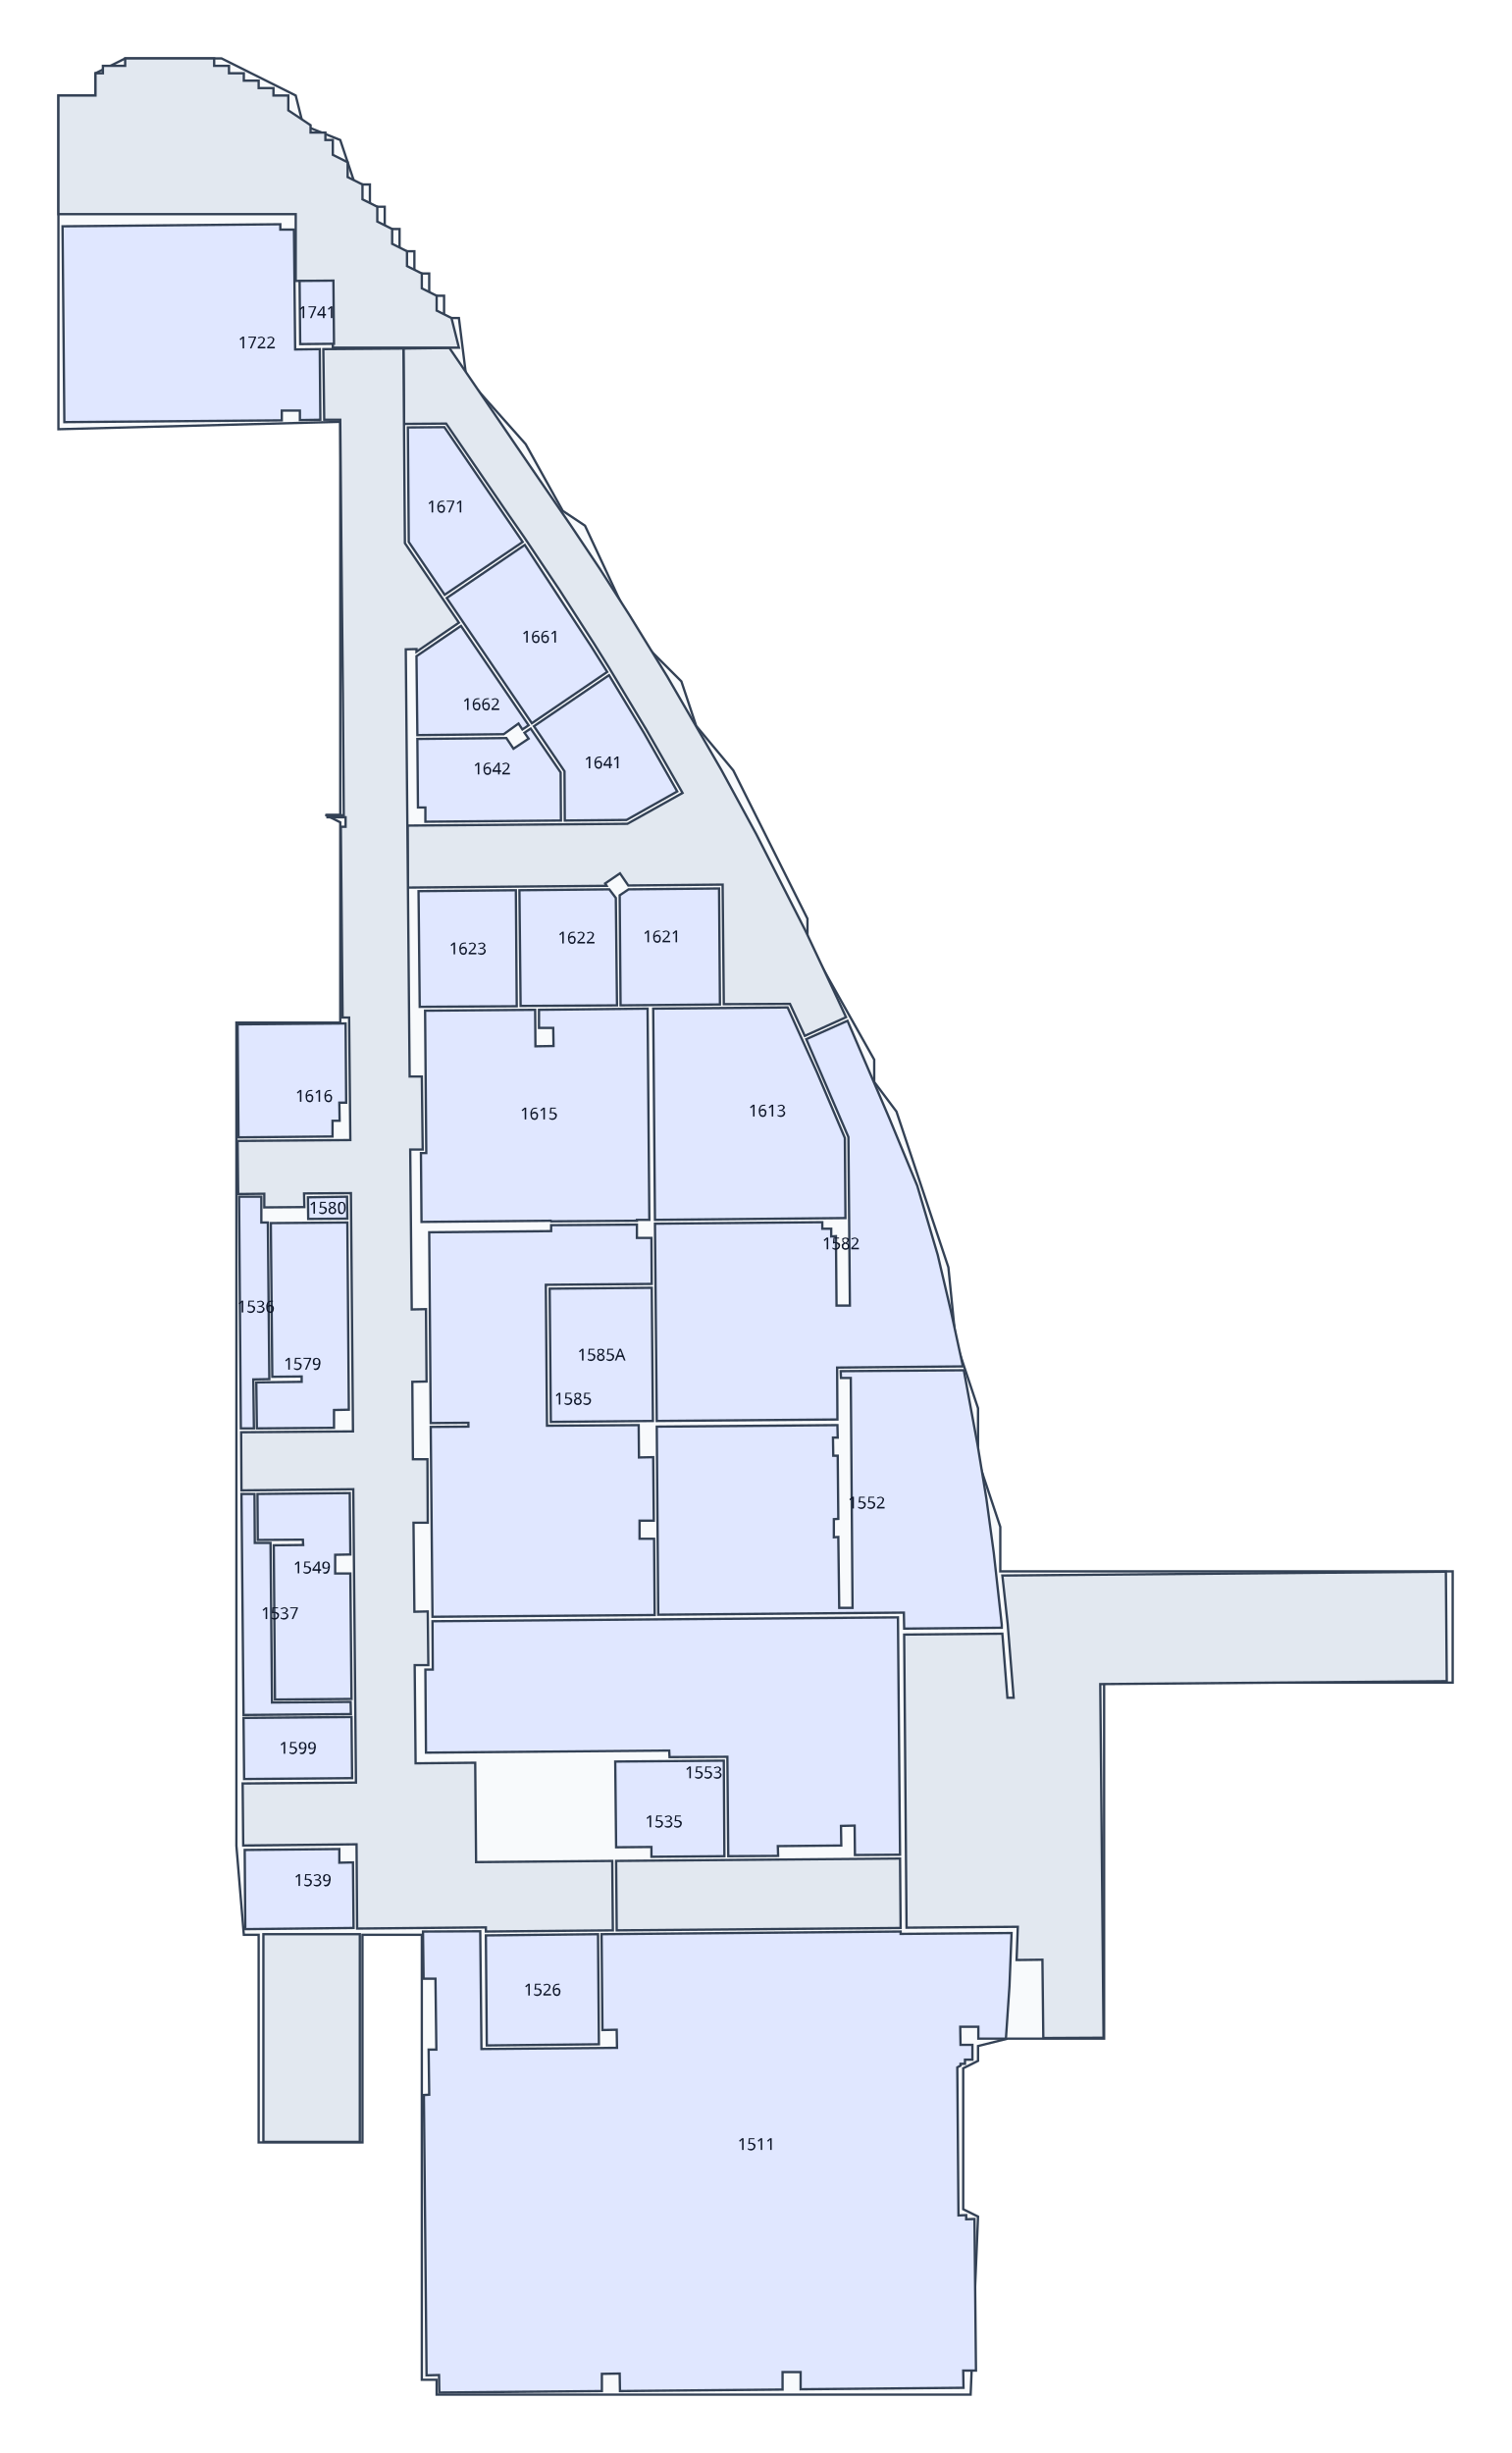
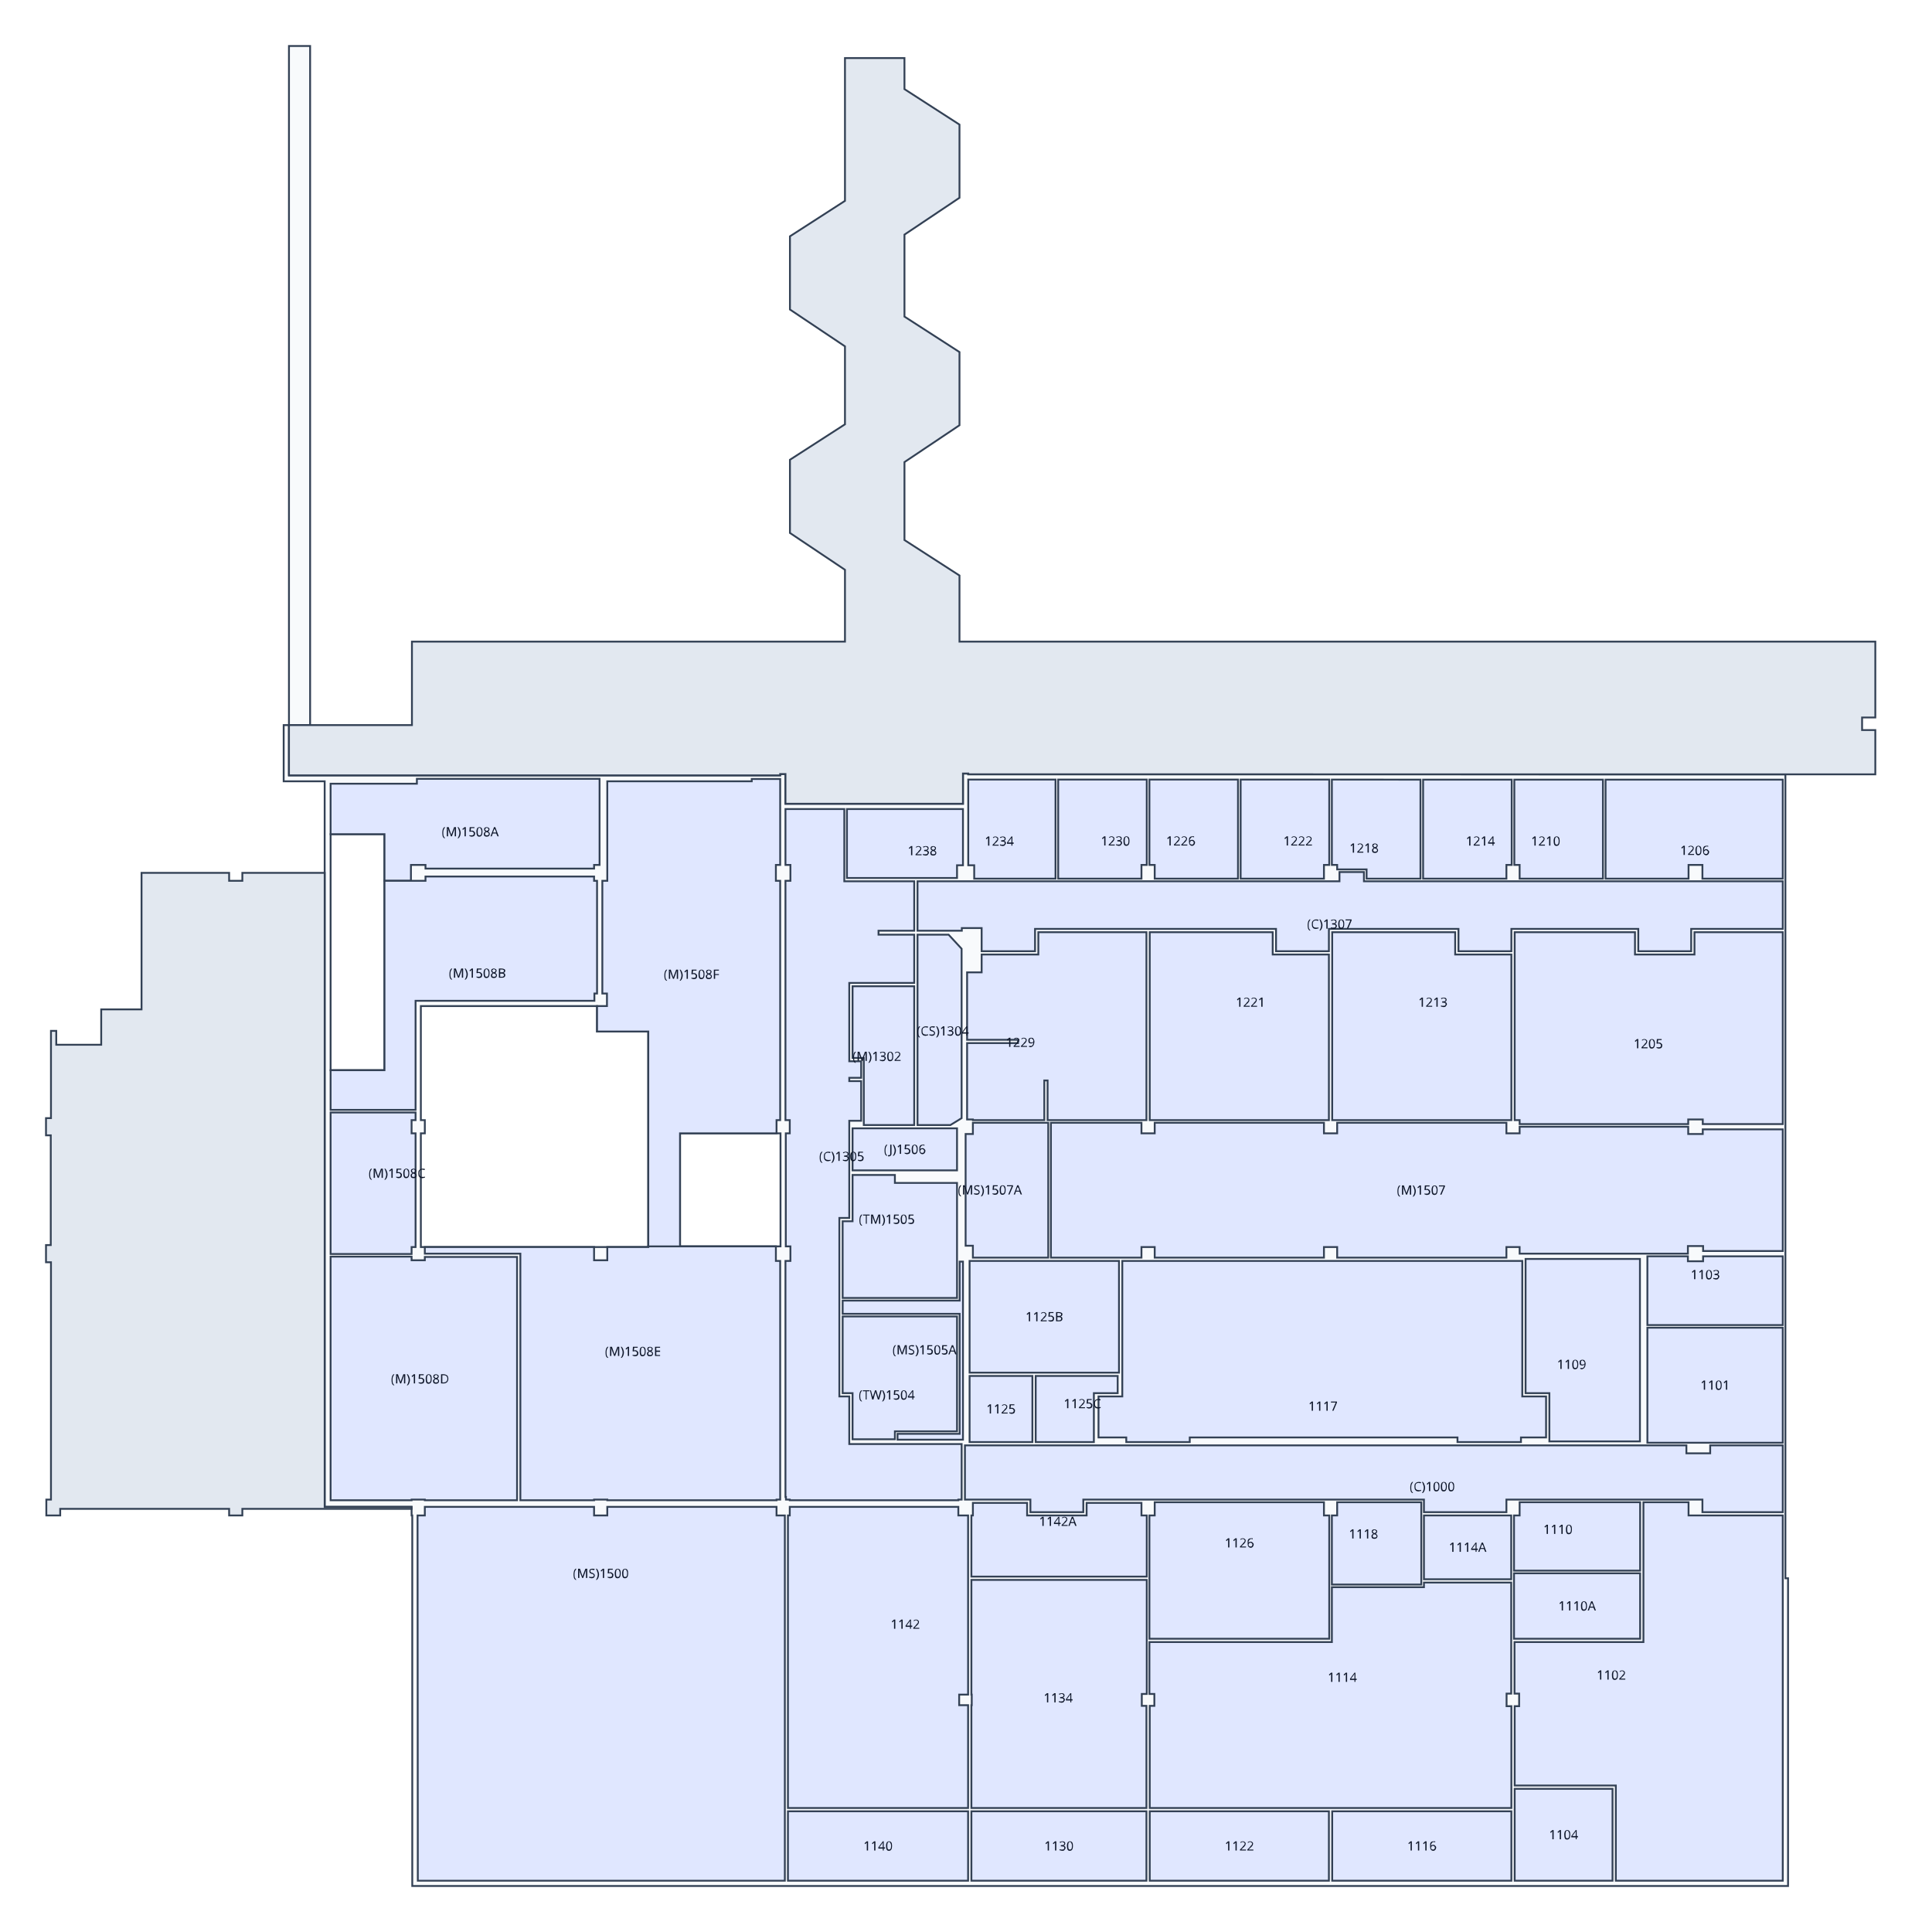
- <svg xmlns="http://www.w3.org/2000/svg" viewBox="5.619 -39.643 46.165 74.94" role="img">
-   <path d="M12.388,-37.858 L14.654,-36.725 L14.881,-35.819 L16.014,-35.366 L16.467,-34.007 L16.92,-34.007 L16.92,-33.327 L17.373,-33.327 L17.373,-32.647 L17.826,-32.647 L17.826,-31.967 L18.279,-31.967 L18.279,-31.288 L18.732,-31.288 L18.732,-30.608 L19.186,-30.608 L19.186,-29.928 L19.639,-29.928 L19.865,-28.116 L21.678,-26.076 L22.811,-24.037 L23.491,-23.584 L25.077,-20.185 L26.436,-18.826 L26.889,-17.466 L28.022,-16.107 L30.288,-11.575 L30.288,-10.896 L32.327,-7.27 L32.327,-6.591 L33.007,-5.684 L34.593,-0.926 L34.819,1.339 L35.499,3.379 L35.499,4.965 L36.179,7.004 L36.179,8.363 L50.0,8.363 L50.0,11.762 L39.351,11.762 L39.351,22.638 L36.405,22.638 L35.499,22.864 L35.499,23.317 L35.046,23.544 L35.046,27.849 L35.499,28.075 L35.273,33.513 L18.959,33.513 L18.959,33.06 L18.506,33.06 L18.506,19.466 L16.693,19.466 L16.693,25.81 L13.521,25.81 L13.521,19.466 L13.068,19.466 L12.841,16.747 L12.841,-8.403 L16.014,-8.403 L16.014,-14.521 L15.56,-14.748 L16.014,-14.748 L16.014,-26.756 L7.404,-26.53 L7.404,-36.725 L8.536,-36.725 L8.536,-37.405 L9.443,-37.858 Z" fill="#f8fafc" stroke="#334155" stroke-width="0.071" fill-rule="evenodd" />
-   <path d="M33.116,17.136 L33.134,19.257 L24.46,19.33 L24.442,17.209 Z" fill="#e2e8f0" stroke="#334155" stroke-width="0.071" fill-rule="evenodd" />
-   <path d="M19.349,-29.013 L21.787,-25.442 L23.037,-23.62 L23.953,-22.252 L24.841,-20.865 L26.001,-18.98 L27.66,-16.116 L28.72,-14.167 L30.233,-11.195 L31.176,-9.192 L31.466,-8.567 L30.206,-7.996 L29.753,-8.974 L27.732,-8.965 L27.696,-12.618 L24.814,-12.591 L24.56,-12.962 L24.107,-12.654 L24.152,-12.581 L18.08,-12.527 L18.071,-14.421 L24.787,-14.476 L26.472,-15.418 L25.367,-17.349 L24.216,-19.261 L23.781,-19.959 L22.72,-21.608 L21.633,-23.231 L21.161,-23.91 L19.249,-26.702 L17.962,-26.693 L17.944,-28.995 Z" fill="#e2e8f0" stroke="#334155" stroke-width="0.071" fill-rule="evenodd" />
-   <path d="M12.986,4.113 L16.403,4.086 L16.34,-3.192 L14.908,-3.183 L14.917,-2.766 L13.693,-2.757 L13.693,-3.174 L12.896,-3.165 L12.878,-4.787 L16.322,-4.814 L16.285,-8.557 L16.086,-8.557 L16.032,-14.385 L16.177,-14.385 L16.177,-14.675 L15.624,-14.675 L15.624,-14.738 L16.122,-14.738 L16.095,-18.427 L16.05,-22.859 L16.014,-26.82 L15.524,-26.82 L15.497,-28.977 L17.944,-28.995 L17.989,-23.049 L19.639,-20.62 L18.343,-19.732 L18.343,-19.814 L18.016,-19.805 L18.134,-6.754 L18.506,-6.754 L18.533,-4.524 L18.152,-4.524 L18.198,0.361 L18.633,0.352 L18.651,2.563 L18.216,2.572 L18.234,4.937 L18.678,4.937 L18.687,6.877 L18.252,6.877 L18.279,9.596 L18.687,9.587 L18.705,11.227 L18.288,11.227 L18.316,14.227 L20.137,14.209 L20.164,17.245 L24.324,17.209 L24.342,19.33 L20.463,19.366 L20.463,19.239 L16.53,19.275 L16.512,16.701 L13.05,16.738 L13.032,14.843 L16.494,14.816 L16.412,5.853 L12.996,5.889 Z" fill="#e2e8f0" stroke="#334155" stroke-width="0.071" fill-rule="evenodd" />
-   <path d="M16.612,19.447 L16.612,25.792 L13.666,25.792 L13.666,19.447 Z" fill="#e2e8f0" stroke="#334155" stroke-width="0.071" fill-rule="evenodd" />
-   <path d="M12.162,-37.858 L12.162,-37.632 L12.615,-37.632 L12.615,-37.405 L13.068,-37.405 L13.068,-37.179 L13.521,-37.179 L13.521,-36.952 L13.974,-36.952 L13.974,-36.725 L14.427,-36.725 L14.427,-36.272 L15.107,-35.819 L15.107,-35.593 L15.56,-35.593 L15.56,-35.366 L15.787,-35.366 L15.787,-34.913 L16.24,-34.686 L16.24,-34.233 L16.693,-34.007 L16.693,-33.553 L17.146,-33.327 L17.146,-32.874 L17.6,-32.647 L17.6,-32.194 L18.053,-31.967 L18.053,-31.514 L18.506,-31.288 L18.506,-30.834 L18.959,-30.608 L18.959,-30.155 L19.412,-29.928 L19.639,-29.022 L15.787,-29.022 L15.787,-31.061 L14.654,-31.061 L14.654,-33.1 L7.404,-33.1 L7.404,-36.725 L8.536,-36.725 L8.536,-37.405 L8.763,-37.405 L8.763,-37.632 L9.443,-37.632 L9.443,-37.858 Z" fill="#e2e8f0" stroke="#334155" stroke-width="0.071" fill-rule="evenodd" />
-   <path d="M33.315,19.248 L33.242,10.294 L36.242,10.267 L36.396,12.224 L36.587,12.224 L36.405,9.977 L36.242,8.49 L49.792,8.372 L49.819,11.717 L39.233,11.807 L39.333,22.61 L37.493,22.619 L37.466,20.227 L36.677,20.236 L36.714,19.221 Z" fill="#e2e8f0" stroke="#334155" stroke-width="0.071" fill-rule="evenodd" />
-   <path d="M27.732,14.146 L27.75,17.064 L25.521,17.082 L25.521,16.783 L24.442,16.792 L24.415,14.173 Z" fill="#e0e7ff" stroke="#334155" stroke-width="0.071" fill-rule="evenodd" />
-   <path d="M15.986,17.263 L16.403,17.254 L16.421,19.257 L13.113,19.293 L13.095,16.874 L15.986,16.846 Z" fill="#e0e7ff" stroke="#334155" stroke-width="0.071" fill-rule="evenodd" />
-   <path d="M33.233,9.623 L25.729,9.687 L25.684,3.941 L31.203,3.895 L31.212,4.276 L31.067,4.276 L31.076,4.829 L31.212,4.829 L31.23,6.759 L31.094,6.768 L31.094,7.321 L31.23,7.312 L31.258,9.478 L31.665,9.478 L31.611,2.454 L31.312,2.454 L31.303,2.246 L35.064,2.219 L35.481,4.475 L35.753,6.134 L35.979,7.792 L36.224,9.995 L36.224,10.085 L33.242,10.112 Z" fill="#e0e7ff" stroke="#334155" stroke-width="0.071" fill-rule="evenodd" />
-   <path d="M33.052,9.768 L33.116,17.019 L31.738,17.028 L31.729,16.13 L31.312,16.139 L31.321,16.738 L29.382,16.756 L29.391,17.055 L27.868,17.064 L27.841,14.028 L26.074,14.037 L26.064,13.837 L18.633,13.901 L18.615,11.363 L18.841,11.363 L18.832,9.886 Z" fill="#e0e7ff" stroke="#334155" stroke-width="0.071" fill-rule="evenodd" />
-   <path d="M19.702,-20.521 L21.769,-17.485 L21.578,-17.358 L21.46,-17.539 L21.007,-17.213 L18.37,-17.185 L18.343,-19.596 Z" fill="#e0e7ff" stroke="#334155" stroke-width="0.071" fill-rule="evenodd" />
-   <path d="M13.603,-2.295 L13.802,-2.295 L13.847,2.49 L13.358,2.499 L13.376,3.995 L12.977,3.995 L12.923,-3.083 L13.603,-3.083 Z" fill="#e0e7ff" stroke="#334155" stroke-width="0.071" fill-rule="evenodd" />
-   <path d="M13.394,5.998 L13.403,7.493 L13.884,7.493 L13.929,12.369 L16.331,12.351 L16.34,12.723 L13.059,12.75 L12.996,5.998 Z" fill="#e0e7ff" stroke="#334155" stroke-width="0.071" fill-rule="evenodd" />
-   <path d="M16.231,-2.295 L16.276,3.424 L15.823,3.433 L15.823,3.977 L13.467,3.995 L13.449,2.59 L14.835,2.572 L14.835,2.409 L13.938,2.418 L13.893,-2.277 Z" fill="#e0e7ff" stroke="#334155" stroke-width="0.071" fill-rule="evenodd" />
-   <path d="M16.304,5.971 L16.322,7.847 L15.859,7.856 L15.859,8.427 L16.322,8.427 L16.358,12.26 L14.02,12.279 L13.983,7.566 L14.881,7.557 L14.872,7.394 L13.494,7.403 L13.485,5.998 Z" fill="#e0e7ff" stroke="#334155" stroke-width="0.071" fill-rule="evenodd" />
-   <path d="M33.134,19.366 L33.134,19.438 L36.523,19.411 L36.46,21.024 L36.351,22.638 L35.508,22.638 L35.508,22.275 L34.955,22.275 L34.964,22.828 L35.327,22.828 L35.327,23.281 L35.1,23.281 L35.1,23.408 L34.964,23.408 L34.964,23.462 L34.865,23.517 L34.901,28.039 L35.137,28.03 L35.137,28.157 L35.39,28.148 L35.436,32.779 L35.046,32.779 L35.055,33.305 L30.079,33.35 L30.079,32.825 L29.527,32.825 L29.527,33.359 L24.56,33.405 L24.551,32.87 L24.007,32.879 L24.007,33.405 L19.041,33.45 L19.032,32.915 L18.651,32.924 L18.569,24.36 L18.732,24.351 L18.714,22.973 L18.95,22.973 L18.923,20.807 L18.56,20.807 L18.542,19.366 L20.291,19.357 L20.328,22.955 L24.469,22.919 L24.46,22.366 L24.025,22.375 L23.998,19.447 Z" fill="#e0e7ff" stroke="#334155" stroke-width="0.071" fill-rule="evenodd" />
-   <path d="M23.889,19.447 L23.916,22.81 L20.491,22.846 L20.463,19.484 Z" fill="#e0e7ff" stroke="#334155" stroke-width="0.071" fill-rule="evenodd" />
-   <path d="M16.231,-2.413 L15.035,-2.404 L15.026,-3.065 L16.222,-3.083 Z" fill="#e0e7ff" stroke="#334155" stroke-width="0.071" fill-rule="evenodd" />
-   <path d="M30.741,-2.304 L30.741,-2.105 L31.013,-2.105 L31.013,-1.869 L31.158,-1.878 L31.176,0.243 L31.584,0.243 L31.539,-4.905 L30.252,-7.896 L31.511,-8.458 L32.798,-5.458 L33.641,-3.419 L34.267,-1.307 L34.665,0.388 L35.037,2.101 L31.194,2.137 L31.203,3.723 L25.684,3.768 L25.629,-2.259 Z" fill="#e0e7ff" stroke="#334155" stroke-width="0.071" fill-rule="evenodd" />
-   <path d="M22.457,-2.032 L22.457,-2.213 L25.077,-2.231 L25.077,-1.824 L25.521,-1.824 L25.53,-0.419 L22.294,-0.392 L22.33,3.913 L25.131,3.895 L25.14,4.883 L25.575,4.874 L25.593,6.814 L25.158,6.814 L25.158,7.366 L25.602,7.366 L25.62,9.696 L18.832,9.75 L18.778,3.95 L19.929,3.941 L19.929,3.823 L18.778,3.832 L18.732,-1.996 Z" fill="#e0e7ff" stroke="#334155" stroke-width="0.071" fill-rule="evenodd" />
-   <path d="M25.53,-0.301 L25.566,3.768 L22.448,3.796 L22.412,-0.274 Z" fill="#e0e7ff" stroke="#334155" stroke-width="0.071" fill-rule="evenodd" />
-   <path d="M16.376,14.68 L13.077,14.707 L13.059,12.84 L16.358,12.813 Z" fill="#e0e7ff" stroke="#334155" stroke-width="0.071" fill-rule="evenodd" />
-   <path d="M29.681,-8.866 L30.578,-6.881 L31.43,-4.878 L31.448,-2.431 L25.629,-2.376 L25.575,-8.829 Z" fill="#e0e7ff" stroke="#334155" stroke-width="0.071" fill-rule="evenodd" />
-   <path d="M21.968,-8.793 L21.977,-7.678 L22.53,-7.687 L22.521,-8.24 L22.086,-8.24 L22.086,-8.793 L25.403,-8.829 L25.457,-2.376 L25.077,-2.376 L25.077,-2.349 L22.457,-2.331 L22.448,-2.349 L18.497,-2.313 L18.479,-4.416 L18.642,-4.416 L18.606,-8.766 Z" fill="#e0e7ff" stroke="#334155" stroke-width="0.071" fill-rule="evenodd" />
-   <path d="M16.177,-8.376 L16.195,-5.956 L15.986,-5.956 L15.995,-5.403 L15.778,-5.403 L15.778,-4.923 L12.905,-4.896 L12.878,-8.349 Z" fill="#e0e7ff" stroke="#334155" stroke-width="0.071" fill-rule="evenodd" />
-   <path d="M24.823,-12.473 L27.587,-12.5 L27.614,-8.956 L24.578,-8.929 L24.551,-12.291 Z" fill="#e0e7ff" stroke="#334155" stroke-width="0.071" fill-rule="evenodd" />
-   <path d="M24.234,-12.473 L24.433,-12.21 L24.469,-8.929 L21.524,-8.911 L21.488,-12.446 Z" fill="#e0e7ff" stroke="#334155" stroke-width="0.071" fill-rule="evenodd" />
-   <path d="M21.379,-12.446 L21.406,-8.902 L18.442,-8.884 L18.406,-12.418 Z" fill="#e0e7ff" stroke="#334155" stroke-width="0.071" fill-rule="evenodd" />
-   <path d="M25.294,-17.249 L26.309,-15.464 L24.759,-14.593 L22.874,-14.575 L22.865,-16.08 L21.932,-17.457 L24.225,-19.016 Z" fill="#e0e7ff" stroke="#334155" stroke-width="0.071" fill-rule="evenodd" />
-   <path d="M21.089,-17.095 L21.306,-16.769 L21.769,-17.077 L21.642,-17.258 L21.832,-17.385 L22.747,-16.044 L22.756,-14.575 L18.615,-14.539 L18.615,-14.974 L18.388,-14.974 L18.37,-17.068 Z" fill="#e0e7ff" stroke="#334155" stroke-width="0.071" fill-rule="evenodd" />
-   <path d="M23.681,-19.895 L24.17,-19.116 L21.868,-17.548 L19.267,-21.373 L21.651,-22.995 Z" fill="#e0e7ff" stroke="#334155" stroke-width="0.071" fill-rule="evenodd" />
-   <path d="M19.195,-26.593 L21.587,-23.086 L19.204,-21.472 L18.107,-23.086 L18.08,-26.584 Z" fill="#e0e7ff" stroke="#334155" stroke-width="0.071" fill-rule="evenodd" />
-   <path d="M14.183,-32.792 L14.183,-32.629 L14.6,-32.629 L14.636,-28.967 L15.388,-28.977 L15.406,-26.82 L14.781,-26.81 L14.781,-27.1 L14.228,-27.1 L14.228,-26.801 L7.585,-26.747 L7.53,-32.729 Z" fill="#e0e7ff" stroke="#334155" stroke-width="0.071" fill-rule="evenodd" />
-   <path d="M15.823,-29.14 L14.79,-29.131 L14.772,-31.061 L15.805,-31.07 Z" fill="#e0e7ff" stroke="#334155" stroke-width="0.071" fill-rule="evenodd" />
-   <text x="25.897" y="16.006" text-anchor="middle" dominant-baseline="middle" font-family="sans-serif" font-size="0.5" fill="#0f172a">1535</text>
-   <text x="15.168" y="17.798" text-anchor="middle" dominant-baseline="middle" font-family="sans-serif" font-size="0.5" fill="#0f172a">1539</text>
-   <text x="32.091" y="6.268" text-anchor="middle" dominant-baseline="middle" font-family="sans-serif" font-size="0.5" fill="#0f172a">1552</text>
-   <text x="27.113" y="14.507" text-anchor="middle" dominant-baseline="middle" font-family="sans-serif" font-size="0.5" fill="#0f172a">1553</text>
-   <text x="20.318" y="-18.128" text-anchor="middle" dominant-baseline="middle" font-family="sans-serif" font-size="0.5" fill="#0f172a">1662</text>
-   <text x="13.436" y="0.278" text-anchor="middle" dominant-baseline="middle" font-family="sans-serif" font-size="0.5" fill="#0f172a">1536</text>
-   <text x="14.167" y="9.647" text-anchor="middle" dominant-baseline="middle" font-family="sans-serif" font-size="0.5" fill="#0f172a">1537</text>
-   <text x="14.857" y="2.025" text-anchor="middle" dominant-baseline="middle" font-family="sans-serif" font-size="0.5" fill="#0f172a">1579</text>
-   <text x="15.146" y="8.248" text-anchor="middle" dominant-baseline="middle" font-family="sans-serif" font-size="0.5" fill="#0f172a">1549</text>
-   <text x="28.721" y="25.863" text-anchor="middle" dominant-baseline="middle" font-family="sans-serif" font-size="0.5" fill="#0f172a">1511</text>
-   <text x="22.19" y="21.147" text-anchor="middle" dominant-baseline="middle" font-family="sans-serif" font-size="0.5" fill="#0f172a">1526</text>
-   <text x="15.628" y="-2.741" text-anchor="middle" dominant-baseline="middle" font-family="sans-serif" font-size="0.5" fill="#0f172a">1580</text>
-   <text x="31.308" y="-1.65" text-anchor="middle" dominant-baseline="middle" font-family="sans-serif" font-size="0.5" fill="#0f172a">1582</text>
-   <text x="23.123" y="3.09" text-anchor="middle" dominant-baseline="middle" font-family="sans-serif" font-size="0.5" fill="#0f172a">1585</text>
-   <text x="23.989" y="1.747" text-anchor="middle" dominant-baseline="middle" font-family="sans-serif" font-size="0.5" fill="#0f172a">1585A</text>
-   <text x="14.717" y="13.76" text-anchor="middle" dominant-baseline="middle" font-family="sans-serif" font-size="0.5" fill="#0f172a">1599</text>
-   <text x="29.057" y="-5.71" text-anchor="middle" dominant-baseline="middle" font-family="sans-serif" font-size="0.5" fill="#0f172a">1613</text>
-   <text x="22.082" y="-5.622" text-anchor="middle" dominant-baseline="middle" font-family="sans-serif" font-size="0.5" fill="#0f172a">1615</text>
-   <text x="15.211" y="-6.158" text-anchor="middle" dominant-baseline="middle" font-family="sans-serif" font-size="0.5" fill="#0f172a">1616</text>
-   <text x="25.831" y="-11.03" text-anchor="middle" dominant-baseline="middle" font-family="sans-serif" font-size="0.5" fill="#0f172a">1621</text>
-   <text x="23.23" y="-10.994" text-anchor="middle" dominant-baseline="middle" font-family="sans-serif" font-size="0.5" fill="#0f172a">1622</text>
-   <text x="19.908" y="-10.662" text-anchor="middle" dominant-baseline="middle" font-family="sans-serif" font-size="0.5" fill="#0f172a">1623</text>
-   <text x="24.037" y="-16.348" text-anchor="middle" dominant-baseline="middle" font-family="sans-serif" font-size="0.5" fill="#0f172a">1641</text>
-   <text x="20.648" y="-16.16" text-anchor="middle" dominant-baseline="middle" font-family="sans-serif" font-size="0.5" fill="#0f172a">1642</text>
-   <text x="22.127" y="-20.185" text-anchor="middle" dominant-baseline="middle" font-family="sans-serif" font-size="0.5" fill="#0f172a">1661</text>
-   <text x="19.235" y="-24.164" text-anchor="middle" dominant-baseline="middle" font-family="sans-serif" font-size="0.5" fill="#0f172a">1671</text>
-   <text x="13.461" y="-29.175" text-anchor="middle" dominant-baseline="middle" font-family="sans-serif" font-size="0.5" fill="#0f172a">1722</text>
-   <text x="15.298" y="-30.1" text-anchor="middle" dominant-baseline="middle" font-family="sans-serif" font-size="0.5" fill="#0f172a">1741</text>
+ <svg xmlns="http://www.w3.org/2000/svg" viewBox="-42.973 -47.666 94.802 95.332" role="img">
+   <path d="M-26.953,-9.114 L-28.976,-9.114 L-28.976,-11.887 L-28.715,-11.887 L-28.715,-9.407 L-4.477,-9.407 L-4.477,-9.473 L-4.216,-9.473 L-4.216,-8.005 L4.542,-8.005 L4.542,-9.497 L4.803,-9.497 L4.803,-9.46 L45.123,-9.457 L45.123,30.211 L45.254,30.211 L45.254,45.396 L-22.631,45.396 L-22.631,27.112 L-22.664,27.112 L-22.664,26.688 L-26.953,26.688 Z M-10.985,3.233 L-13.513,3.233 L-13.513,1.977 L-22.207,1.977 L-22.207,7.605 L-22.011,7.605 L-22.011,8.257 L-22.207,8.257 L-22.207,13.868 L-10.985,13.868 Z M-24.002,-6.504 L-26.66,-6.504 L-26.66,5.142 L-24.002,5.142 Z M-4.461,13.835 L-4.461,8.257 L-9.419,8.257 L-9.419,13.835 Z" fill="#f8fafc" stroke="#334155" stroke-width="0.091" fill-rule="evenodd" />
+   <path d="M-28.715,-45.396 L-27.671,-45.396 L-27.671,-11.887 L-28.715,-11.887 Z" fill="#f8fafc" stroke="#334155" stroke-width="0.091" fill-rule="evenodd" />
+   <path d="M-26.953,26.688 L-22.664,26.688 L-22.664,26.786 L-31.015,26.786 L-31.015,27.112 L-31.667,27.112 L-31.667,26.786 L-40.002,26.786 L-40.002,27.112 L-40.687,27.112 L-40.687,26.329 L-40.458,26.329 L-40.458,14.618 L-40.703,14.618 L-40.703,13.77 L-40.468,13.77 L-40.468,8.355 L-40.703,8.355 L-40.703,7.507 L-40.458,7.507 L-40.458,3.201 L-40.197,3.201 L-40.197,3.886 L-37.979,3.886 L-37.979,2.141 L-35.989,2.141 L-35.989,-4.596 L-31.667,-4.596 L-31.667,-4.204 L-31.015,-4.204 L-31.015,-4.596 L-26.953,-4.596 Z" fill="#e2e8f0" stroke="#334155" stroke-width="0.091" fill-rule="evenodd" />
+   <path d="M49.56,-12.262 L48.907,-12.262 L48.907,-11.642 L49.56,-11.642 L49.56,-9.456 L4.803,-9.46 L4.803,-9.497 L4.542,-9.497 L4.542,-8.005 L-4.216,-8.005 L-4.216,-9.473 L-4.477,-9.473 L-4.477,-9.407 L-28.715,-9.407 L-28.715,-11.887 L-22.647,-11.887 L-22.647,-16.005 L-1.28,-16.005 L-1.28,-19.55 L-3.995,-21.368 L-3.995,-24.98 L-1.28,-26.729 L-1.28,-30.576 L-3.995,-32.394 L-3.995,-36.005 L-1.28,-37.755 L-1.28,-44.801 L1.655,-44.801 L1.656,-43.268 L4.37,-41.518 L4.37,-37.907 L1.656,-36.089 L1.656,-32.044 L4.37,-30.294 L4.37,-26.683 L1.656,-24.865 L1.656,-21.018 L4.37,-19.268 L4.37,-16.005 L49.56,-16.005 Z" fill="#e2e8f0" stroke="#334155" stroke-width="0.091" fill-rule="evenodd" />
+   <path d="M-1.313,-4.18 L2.137,-4.18 L2.137,-1.741 L0.375,-1.741 L0.375,-1.546 L2.137,-1.546 L2.137,0.836 L-1.068,0.836 L-1.068,4.701 L-0.481,4.701 L-0.481,5.517 L-1.068,5.517 L-1.068,5.68 L-0.481,5.68 L-0.481,7.637 L-1.068,7.637 L-1.068,12.432 L-1.557,12.432 L-1.557,21.24 L-1.068,21.24 L-1.068,23.589 L4.477,23.589 L4.477,26.329 L4.314,26.329 L4.314,26.362 L-4.004,26.362 L-4.004,26.329 L-4.192,26.329 L-4.192,26.2 L-4.216,26.2 L-4.216,14.553 L-3.972,14.553 L-3.972,13.835 L-4.2,13.835 L-4.2,8.257 L-4.004,8.257 L-4.004,7.605 L-4.216,7.605 L-4.216,-4.204 L-3.972,-4.204 L-3.972,-4.987 L-4.216,-4.987 L-4.216,-7.744 L-1.313,-7.744 Z" fill="#e0e7ff" stroke="#334155" stroke-width="0.091" fill-rule="evenodd" />
+   <path d="M31.357,26.329 L31.357,26.949 L27.288,26.949 L27.288,26.329 L10.48,26.329 L10.48,26.949 L7.87,26.949 L7.87,26.329 L4.64,26.329 L4.64,23.654 L40.238,23.654 L40.238,24.046 L41.412,24.046 L41.412,23.654 L44.993,23.654 L44.993,26.949 L41.029,26.949 L41.029,26.329 Z" fill="#e0e7ff" stroke="#334155" stroke-width="0.091" fill-rule="evenodd" />
+   <path d="M2.3,-1.546 L3.833,-1.546 L4.475,-0.851 L4.475,7.508 L3.923,7.847 L2.3,7.847 Z" fill="#e0e7ff" stroke="#334155" stroke-width="0.091" fill-rule="evenodd" />
+   <path d="M-0.905,8.01 L4.249,8.01 L4.249,10.084 L-0.905,10.084 Z" fill="#e0e7ff" stroke="#334155" stroke-width="0.091" fill-rule="evenodd" />
+   <path d="M44.993,-4.18 L44.993,-1.831 L40.474,-1.831 L40.474,-0.73 L37.864,-0.73 L37.864,-1.831 L31.602,-1.831 L31.602,-0.73 L28.992,-0.73 L28.992,-1.831 L22.598,-1.831 L22.598,-0.73 L19.989,-0.73 L19.989,-1.831 L8.098,-1.831 L8.098,-0.73 L5.464,-0.73 L5.464,-1.872 L4.485,-1.872 L4.485,-1.741 L2.3,-1.741 L2.3,-4.18 L23.12,-4.18 L23.12,-4.636 L24.327,-4.636 L24.327,-4.18 Z" fill="#e0e7ff" stroke="#334155" stroke-width="0.091" fill-rule="evenodd" />
+   <path d="M2.137,0.999 L2.137,7.847 L-0.351,7.847 L-0.351,4.538 L-0.905,4.538 L-0.905,0.999 Z" fill="#e0e7ff" stroke="#334155" stroke-width="0.091" fill-rule="evenodd" />
+   <path d="M44.993,8.061 L44.993,14.064 L41.062,14.064 L41.062,13.819 L40.312,13.819 L40.312,14.194 L32.009,14.194 L32.009,13.868 L31.357,13.868 L31.357,14.39 L23.006,14.39 L23.006,13.868 L22.354,13.868 L22.354,14.39 L14.003,14.39 L14.003,13.868 L13.35,13.868 L13.35,14.39 L8.881,14.39 L8.881,7.735 L13.35,7.735 L13.35,8.257 L14.003,8.257 L14.003,7.735 L22.354,7.735 L22.354,8.257 L23.006,8.257 L23.006,7.735 L31.357,7.735 L31.357,8.257 L32.009,8.257 L32.009,7.931 L40.328,7.931 L40.328,8.29 L41.046,8.29 L41.046,8.061 Z" fill="#e0e7ff" stroke="#334155" stroke-width="0.091" fill-rule="evenodd" />
+   <path d="M-22.403,-8.995 L-22.403,-9.236 L-13.399,-9.236 L-13.399,-9.228 L-13.389,-9.228 L-13.389,-4.987 L-13.66,-4.987 L-13.66,-4.806 L-21.978,-4.806 L-21.978,-4.987 L-22.696,-4.987 L-22.696,-4.204 L-24.002,-4.204 L-24.002,-6.504 L-26.66,-6.504 L-26.66,-8.995 Z" fill="#e0e7ff" stroke="#334155" stroke-width="0.091" fill-rule="evenodd" />
+   <path d="M-22.468,7.605 L-22.664,7.605 L-22.664,8.257 L-22.468,8.257 L-22.468,13.868 L-22.664,13.868 L-22.664,14.21 L-26.66,14.21 L-26.66,7.229 L-22.468,7.229 Z" fill="#e0e7ff" stroke="#334155" stroke-width="0.091" fill-rule="evenodd" />
+   <path d="M-24.002,-4.204 L-21.978,-4.204 L-21.978,-4.415 L-13.66,-4.415 L-13.66,-4.204 L-13.513,-4.204 L-13.513,1.358 L-13.644,1.358 L-13.644,1.717 L-22.468,1.717 L-22.468,7.099 L-26.66,7.099 L-26.66,5.142 L-24.002,5.142 Z" fill="#e0e7ff" stroke="#334155" stroke-width="0.091" fill-rule="evenodd" />
+   <path d="M-17.46,26.362 L-22.011,26.362 L-22.011,26.329 L-22.664,26.329 L-22.664,26.362 L-26.66,26.362 L-26.66,14.341 L-22.664,14.341 L-22.664,14.52 L-22.011,14.52 L-22.011,14.357 L-17.46,14.357 Z" fill="#e0e7ff" stroke="#334155" stroke-width="0.091" fill-rule="evenodd" />
+   <path d="M-17.297,14.194 L-22.011,14.194 L-22.011,13.868 L-13.66,13.868 L-13.66,14.52 L-13.008,14.52 L-13.008,13.868 L-10.985,13.868 L-10.985,13.835 L-4.689,13.835 L-4.689,14.553 L-4.477,14.553 L-4.477,26.329 L-4.657,26.329 L-4.657,26.362 L-13.008,26.362 L-13.008,26.329 L-13.66,26.329 L-13.66,26.362 L-17.297,26.362 Z" fill="#e0e7ff" stroke="#334155" stroke-width="0.091" fill-rule="evenodd" />
+   <path d="M-22.011,27.112 L-22.011,26.688 L-13.66,26.688 L-13.66,27.112 L-13.008,27.112 L-13.008,26.688 L-4.657,26.688 L-4.657,27.112 L-4.247,27.112 L-4.247,45.135 L-22.357,45.135 L-22.37,27.112 Z" fill="#e0e7ff" stroke="#334155" stroke-width="0.091" fill-rule="evenodd" />
+   <path d="M-5.88,-9.114 L-5.88,-9.228 L-4.477,-9.228 L-4.477,-4.987 L-4.689,-4.987 L-4.689,-4.204 L-4.477,-4.204 L-4.477,7.605 L-4.657,7.605 L-4.657,8.257 L-9.419,8.257 L-9.419,13.835 L-10.985,13.835 L-10.985,3.233 L-13.513,3.233 L-13.513,1.977 L-13.024,1.977 L-13.024,1.358 L-13.252,1.358 L-13.252,-4.204 L-13.008,-4.204 L-13.008,-9.114 Z" fill="#e0e7ff" stroke="#334155" stroke-width="0.091" fill-rule="evenodd" />
+   <path d="M8.75,14.39 L5.032,14.39 L5.032,13.803 L4.673,13.803 L4.673,8.29 L5.032,8.29 L5.032,7.735 L8.75,7.735 Z" fill="#e0e7ff" stroke="#334155" stroke-width="0.091" fill-rule="evenodd" />
+   <path d="M1.183,10.312 L1.183,10.704 L4.249,10.704 L4.249,16.38 L-1.394,16.38 L-1.395,12.595 L-0.905,12.595 L-0.905,10.312 Z" fill="#e0e7ff" stroke="#334155" stroke-width="0.091" fill-rule="evenodd" />
+   <path d="M-1.394,16.51 L4.379,16.51 L4.379,14.586 L4.542,14.586 L4.542,23.373 L1.313,23.373 L1.313,23.084 L4.379,23.084 L4.379,17.163 L-1.394,17.163 Z" fill="#e0e7ff" stroke="#334155" stroke-width="0.091" fill-rule="evenodd" />
+   <path d="M40.344,27.112 L44.993,27.112 L44.993,45.135 L36.756,45.135 L36.756,40.438 L31.765,40.438 L31.765,36.523 L31.985,36.523 L31.985,35.903 L31.757,35.903 L31.757,33.359 L38.118,33.359 L38.118,26.46 L40.344,26.46 Z" fill="#e0e7ff" stroke="#334155" stroke-width="0.091" fill-rule="evenodd" />
+   <path d="M38.313,17.848 L44.993,17.848 L44.993,23.524 L38.313,23.524 Z" fill="#e0e7ff" stroke="#334155" stroke-width="0.091" fill-rule="evenodd" />
+   <path d="M4.249,17.293 L4.249,22.961 L1.183,22.961 L1.183,23.353 L-0.905,23.353 L-0.905,21.077 L-1.394,21.077 L-1.394,17.293 Z" fill="#e0e7ff" stroke="#334155" stroke-width="0.091" fill-rule="evenodd" />
+   <path d="M36.593,45.135 L31.765,45.135 L31.765,40.601 L36.593,40.601 Z" fill="#e0e7ff" stroke="#334155" stroke-width="0.091" fill-rule="evenodd" />
+   <path d="M32.303,14.455 L37.946,14.455 L37.946,23.458 L33.477,23.458 L33.477,21.077 L32.303,21.077 Z" fill="#e0e7ff" stroke="#334155" stroke-width="0.091" fill-rule="evenodd" />
+   <path d="M40.312,14.325 L40.312,14.569 L41.062,14.569 L41.062,14.325 L44.993,14.325 L44.993,17.717 L38.313,17.717 L38.313,14.325 Z" fill="#e0e7ff" stroke="#334155" stroke-width="0.091" fill-rule="evenodd" />
+   <path d="M37.955,26.46 L37.955,29.836 L31.732,29.836 L31.732,27.112 L32.009,27.112 L32.009,26.459 Z" fill="#e0e7ff" stroke="#334155" stroke-width="0.091" fill-rule="evenodd" />
+   <path d="M31.732,29.966 L37.955,29.966 L37.955,33.196 L31.732,33.196 Z" fill="#e0e7ff" stroke="#334155" stroke-width="0.091" fill-rule="evenodd" />
+   <path d="M31.602,41.71 L31.602,45.135 L22.761,45.135 L22.761,41.71 Z" fill="#e0e7ff" stroke="#334155" stroke-width="0.091" fill-rule="evenodd" />
+   <path d="M22.745,33.359 L22.745,30.651 L27.288,30.651 L27.288,30.423 L31.594,30.423 L31.594,35.903 L31.365,35.903 L31.365,36.523 L31.602,36.523 L31.602,41.547 L13.758,41.547 L13.758,36.507 L13.986,36.507 L13.986,35.92 L13.742,35.92 L13.742,33.359 Z" fill="#e0e7ff" stroke="#334155" stroke-width="0.091" fill-rule="evenodd" />
+   <path d="M31.594,27.112 L31.594,30.26 L27.288,30.26 L27.288,27.112 Z" fill="#e0e7ff" stroke="#334155" stroke-width="0.091" fill-rule="evenodd" />
+   <path d="M27.157,26.46 L27.157,30.521 L22.745,30.521 L22.745,27.112 L23.006,27.112 L23.006,26.46 Z" fill="#e0e7ff" stroke="#334155" stroke-width="0.091" fill-rule="evenodd" />
+   <path d="M22.598,41.71 L22.598,45.135 L13.758,45.135 L13.758,41.71 Z" fill="#e0e7ff" stroke="#334155" stroke-width="0.091" fill-rule="evenodd" />
+   <path d="M32.14,14.553 L32.14,21.24 L33.314,21.24 L33.314,23.263 L32.075,23.263 L32.075,23.491 L28.943,23.491 L28.943,23.263 L15.732,23.263 L15.732,23.491 L12.6,23.491 L12.6,23.263 L11.23,23.263 L11.23,21.24 L12.404,21.24 L12.404,14.553 Z" fill="#e0e7ff" stroke="#334155" stroke-width="0.091" fill-rule="evenodd" />
+   <path d="M22.354,26.46 L22.354,27.112 L22.615,27.112 L22.615,33.196 L13.742,33.196 L13.742,27.112 L14.003,27.112 L14.003,26.46 Z" fill="#e0e7ff" stroke="#334155" stroke-width="0.091" fill-rule="evenodd" />
+   <path d="M13.595,41.71 L13.595,45.135 L4.958,45.135 L4.958,41.71 Z" fill="#e0e7ff" stroke="#334155" stroke-width="0.091" fill-rule="evenodd" />
+   <path d="M4.869,20.229 L7.968,20.229 L7.968,23.491 L4.869,23.491 Z" fill="#e0e7ff" stroke="#334155" stroke-width="0.091" fill-rule="evenodd" />
+   <path d="M13.611,30.293 L13.611,35.92 L13.366,35.92 L13.366,36.507 L13.595,36.507 L13.595,41.547 L4.958,41.547 L4.958,36.474 L4.975,36.474 L4.975,35.952 L4.958,35.952 L4.958,30.293 Z" fill="#e0e7ff" stroke="#334155" stroke-width="0.091" fill-rule="evenodd" />
+   <path d="M-4.094,41.71 L4.795,41.71 L4.795,45.135 L-4.094,45.135 Z" fill="#e0e7ff" stroke="#334155" stroke-width="0.091" fill-rule="evenodd" />
+   <path d="M5.032,27.112 L5.032,26.492 L7.707,26.492 L7.707,27.112 L10.643,27.112 L10.643,26.492 L13.35,26.492 L13.35,27.112 L13.611,27.112 L13.611,30.129 L4.958,30.129 L4.958,27.112 Z" fill="#e0e7ff" stroke="#334155" stroke-width="0.091" fill-rule="evenodd" />
+   <path d="M-4.094,27.112 L-4.004,27.112 L-4.004,26.688 L4.314,26.688 L4.314,27.112 L4.795,27.112 L4.795,35.952 L4.355,35.952 L4.355,36.474 L4.795,36.474 L4.795,41.547 L-4.094,41.547 Z" fill="#e0e7ff" stroke="#334155" stroke-width="0.091" fill-rule="evenodd" />
+   <path d="M37.701,-1.668 L37.701,-0.567 L40.637,-0.567 L40.637,-1.668 L44.993,-1.668 L44.993,7.8 L41.046,7.8 L41.046,7.572 L40.328,7.572 L40.328,7.8 L32.009,7.8 L32.009,7.605 L31.765,7.605 L31.765,-1.668 Z" fill="#e0e7ff" stroke="#334155" stroke-width="0.091" fill-rule="evenodd" />
+   <path d="M44.993,-9.195 L44.993,-4.31 L41.029,-4.31 L41.029,-4.987 L40.344,-4.987 L40.344,-4.31 L36.25,-4.31 L36.25,-9.195 Z" fill="#e0e7ff" stroke="#334155" stroke-width="0.091" fill-rule="evenodd" />
+   <path d="M31.748,-9.195 L36.12,-9.195 L36.12,-4.31 L32.009,-4.31 L32.009,-4.987 L31.748,-4.987 Z" fill="#e0e7ff" stroke="#334155" stroke-width="0.091" fill-rule="evenodd" />
+   <path d="M28.829,-1.668 L28.829,-0.567 L31.602,-0.567 L31.602,7.605 L22.761,7.605 L22.761,-1.668 Z" fill="#e0e7ff" stroke="#334155" stroke-width="0.091" fill-rule="evenodd" />
+   <path d="M22.745,-9.199 L27.116,-9.195 L27.116,-4.31 L24.458,-4.31 L24.458,-4.767 L23.006,-4.767 L23.006,-4.987 L22.745,-4.987 Z" fill="#e0e7ff" stroke="#334155" stroke-width="0.091" fill-rule="evenodd" />
+   <path d="M27.247,-9.195 L31.618,-9.195 L31.618,-4.987 L31.357,-4.987 L31.357,-4.31 L27.247,-4.31 Z" fill="#e0e7ff" stroke="#334155" stroke-width="0.091" fill-rule="evenodd" />
+   <path d="M19.825,-1.668 L19.825,-0.567 L22.598,-0.567 L22.598,7.605 L13.758,7.605 L13.758,-1.668 Z" fill="#e0e7ff" stroke="#334155" stroke-width="0.091" fill-rule="evenodd" />
+   <path d="M18.243,-9.199 L22.615,-9.199 L22.615,-4.987 L22.354,-4.987 L22.354,-4.31 L18.243,-4.31 Z" fill="#e0e7ff" stroke="#334155" stroke-width="0.091" fill-rule="evenodd" />
+   <path d="M13.742,-9.199 L18.113,-9.199 L18.113,-4.31 L14.003,-4.31 L14.003,-4.987 L13.742,-4.987 Z" fill="#e0e7ff" stroke="#334155" stroke-width="0.091" fill-rule="evenodd" />
+   <path d="M5.464,0.314 L5.464,-0.567 L8.261,-0.567 L8.261,-1.668 L13.595,-1.668 L13.595,7.605 L8.718,7.605 L8.718,5.648 L8.555,5.648 L8.555,7.605 L5.032,7.605 L5.032,7.572 L4.746,7.572 L4.746,3.804 L7.258,3.804 L7.258,3.641 L4.746,3.641 L4.746,0.314 Z" fill="#e0e7ff" stroke="#334155" stroke-width="0.091" fill-rule="evenodd" />
+   <path d="M9.24,-9.199 L13.611,-9.199 L13.611,-4.987 L13.35,-4.987 L13.35,-4.31 L9.24,-4.31 Z" fill="#e0e7ff" stroke="#334155" stroke-width="0.091" fill-rule="evenodd" />
+   <path d="M9.109,-9.199 L9.109,-4.31 L5.097,-4.31 L5.097,-4.971 L4.803,-4.971 L4.803,-9.199 Z" fill="#e0e7ff" stroke="#334155" stroke-width="0.091" fill-rule="evenodd" />
+   <path d="M4.542,-7.744 L4.542,-4.971 L4.249,-4.971 L4.249,-4.343 L-1.183,-4.343 L-1.183,-7.744 Z" fill="#e0e7ff" stroke="#334155" stroke-width="0.091" fill-rule="evenodd" />
+   <path d="M4.869,14.553 L12.241,14.553 L12.241,20.066 L4.869,20.066 Z" fill="#e0e7ff" stroke="#334155" stroke-width="0.091" fill-rule="evenodd" />
+   <path d="M11.001,21.077 L11.001,23.491 L8.131,23.491 L8.131,20.229 L12.176,20.229 L12.176,21.077 Z" fill="#e0e7ff" stroke="#334155" stroke-width="0.091" fill-rule="evenodd" />
+   <text x="-1.439" y="9.395" text-anchor="middle" dominant-baseline="middle" font-family="sans-serif" font-size="0.636" fill="#0f172a">(C)1305</text>
+   <text x="27.701" y="25.688" text-anchor="middle" dominant-baseline="middle" font-family="sans-serif" font-size="0.636" fill="#0f172a">(C)1000</text>
+   <text x="3.551" y="3.21" text-anchor="middle" dominant-baseline="middle" font-family="sans-serif" font-size="0.636" fill="#0f172a">(CS)1304</text>
+   <text x="1.672" y="9.047" text-anchor="middle" dominant-baseline="middle" font-family="sans-serif" font-size="0.636" fill="#0f172a">(J)1506</text>
+   <text x="22.639" y="-2.066" text-anchor="middle" dominant-baseline="middle" font-family="sans-serif" font-size="0.636" fill="#0f172a">(C)1307</text>
+   <text x="0.294" y="4.461" text-anchor="middle" dominant-baseline="middle" font-family="sans-serif" font-size="0.636" fill="#0f172a">(M)1302</text>
+   <text x="27.154" y="11.062" text-anchor="middle" dominant-baseline="middle" font-family="sans-serif" font-size="0.636" fill="#0f172a">(M)1507</text>
+   <text x="-19.773" y="-6.619" text-anchor="middle" dominant-baseline="middle" font-family="sans-serif" font-size="0.636" fill="#0f172a">(M)1508A</text>
+   <text x="-23.384" y="10.234" text-anchor="middle" dominant-baseline="middle" font-family="sans-serif" font-size="0.636" fill="#0f172a">(M)1508C</text>
+   <text x="-19.418" y="0.356" text-anchor="middle" dominant-baseline="middle" font-family="sans-serif" font-size="0.636" fill="#0f172a">(M)1508B</text>
+   <text x="-22.245" y="20.378" text-anchor="middle" dominant-baseline="middle" font-family="sans-serif" font-size="0.636" fill="#0f172a">(M)1508D</text>
+   <text x="-11.745" y="19.022" text-anchor="middle" dominant-baseline="middle" font-family="sans-serif" font-size="0.636" fill="#0f172a">(M)1508E</text>
+   <text x="-13.324" y="29.975" text-anchor="middle" dominant-baseline="middle" font-family="sans-serif" font-size="0.636" fill="#0f172a">(MS)1500</text>
+   <text x="-8.853" y="0.412" text-anchor="middle" dominant-baseline="middle" font-family="sans-serif" font-size="0.636" fill="#0f172a">(M)1508F</text>
+   <text x="5.872" y="11.054" text-anchor="middle" dominant-baseline="middle" font-family="sans-serif" font-size="0.636" fill="#0f172a">(MS)1507A</text>
+   <text x="0.783" y="12.498" text-anchor="middle" dominant-baseline="middle" font-family="sans-serif" font-size="0.636" fill="#0f172a">(TM)1505</text>
+   <text x="2.644" y="18.943" text-anchor="middle" dominant-baseline="middle" font-family="sans-serif" font-size="0.636" fill="#0f172a">(MS)1505A</text>
+   <text x="36.531" y="34.99" text-anchor="middle" dominant-baseline="middle" font-family="sans-serif" font-size="0.636" fill="#0f172a">1102</text>
+   <text x="41.653" y="20.686" text-anchor="middle" dominant-baseline="middle" font-family="sans-serif" font-size="0.636" fill="#0f172a">1101</text>
+   <text x="0.783" y="21.171" text-anchor="middle" dominant-baseline="middle" font-family="sans-serif" font-size="0.636" fill="#0f172a">(TW)1504</text>
+   <text x="34.179" y="42.868" text-anchor="middle" dominant-baseline="middle" font-family="sans-serif" font-size="0.636" fill="#0f172a">1104</text>
+   <text x="34.576" y="19.664" text-anchor="middle" dominant-baseline="middle" font-family="sans-serif" font-size="0.636" fill="#0f172a">1109</text>
+   <text x="41.17" y="15.234" text-anchor="middle" dominant-baseline="middle" font-family="sans-serif" font-size="0.636" fill="#0f172a">1103</text>
+   <text x="33.899" y="27.802" text-anchor="middle" dominant-baseline="middle" font-family="sans-serif" font-size="0.636" fill="#0f172a">1110</text>
+   <text x="34.843" y="31.581" text-anchor="middle" dominant-baseline="middle" font-family="sans-serif" font-size="0.636" fill="#0f172a">1110A</text>
+   <text x="27.182" y="43.423" text-anchor="middle" dominant-baseline="middle" font-family="sans-serif" font-size="0.636" fill="#0f172a">1116</text>
+   <text x="23.26" y="35.104" text-anchor="middle" dominant-baseline="middle" font-family="sans-serif" font-size="0.636" fill="#0f172a">1114</text>
+   <text x="29.441" y="28.686" text-anchor="middle" dominant-baseline="middle" font-family="sans-serif" font-size="0.636" fill="#0f172a">1114A</text>
+   <text x="24.303" y="28.031" text-anchor="middle" dominant-baseline="middle" font-family="sans-serif" font-size="0.636" fill="#0f172a">1118</text>
+   <text x="18.178" y="43.423" text-anchor="middle" dominant-baseline="middle" font-family="sans-serif" font-size="0.636" fill="#0f172a">1122</text>
+   <text x="22.305" y="21.725" text-anchor="middle" dominant-baseline="middle" font-family="sans-serif" font-size="0.636" fill="#0f172a">1117</text>
+   <text x="18.178" y="28.47" text-anchor="middle" dominant-baseline="middle" font-family="sans-serif" font-size="0.636" fill="#0f172a">1126</text>
+   <text x="9.277" y="43.423" text-anchor="middle" dominant-baseline="middle" font-family="sans-serif" font-size="0.636" fill="#0f172a">1130</text>
+   <text x="6.418" y="21.86" text-anchor="middle" dominant-baseline="middle" font-family="sans-serif" font-size="0.636" fill="#0f172a">1125</text>
+   <text x="9.244" y="36.115" text-anchor="middle" dominant-baseline="middle" font-family="sans-serif" font-size="0.636" fill="#0f172a">1134</text>
+   <text x="0.351" y="43.423" text-anchor="middle" dominant-baseline="middle" font-family="sans-serif" font-size="0.636" fill="#0f172a">1140</text>
+   <text x="9.217" y="27.408" text-anchor="middle" dominant-baseline="middle" font-family="sans-serif" font-size="0.636" fill="#0f172a">1142A</text>
+   <text x="1.694" y="32.481" text-anchor="middle" dominant-baseline="middle" font-family="sans-serif" font-size="0.636" fill="#0f172a">1142</text>
+   <text x="38.354" y="3.839" text-anchor="middle" dominant-baseline="middle" font-family="sans-serif" font-size="0.636" fill="#0f172a">1205</text>
+   <text x="40.654" y="-5.701" text-anchor="middle" dominant-baseline="middle" font-family="sans-serif" font-size="0.636" fill="#0f172a">1206</text>
+   <text x="33.293" y="-6.164" text-anchor="middle" dominant-baseline="middle" font-family="sans-serif" font-size="0.636" fill="#0f172a">1210</text>
+   <text x="27.731" y="1.79" text-anchor="middle" dominant-baseline="middle" font-family="sans-serif" font-size="0.636" fill="#0f172a">1213</text>
+   <text x="24.331" y="-5.815" text-anchor="middle" dominant-baseline="middle" font-family="sans-serif" font-size="0.636" fill="#0f172a">1218</text>
+   <text x="30.074" y="-6.164" text-anchor="middle" dominant-baseline="middle" font-family="sans-serif" font-size="0.636" fill="#0f172a">1214</text>
+   <text x="18.727" y="1.79" text-anchor="middle" dominant-baseline="middle" font-family="sans-serif" font-size="0.636" fill="#0f172a">1221</text>
+   <text x="21.071" y="-6.166" text-anchor="middle" dominant-baseline="middle" font-family="sans-serif" font-size="0.636" fill="#0f172a">1222</text>
+   <text x="15.286" y="-6.166" text-anchor="middle" dominant-baseline="middle" font-family="sans-serif" font-size="0.636" fill="#0f172a">1226</text>
+   <text x="7.375" y="3.773" text-anchor="middle" dominant-baseline="middle" font-family="sans-serif" font-size="0.636" fill="#0f172a">1229</text>
+   <text x="12.067" y="-6.166" text-anchor="middle" dominant-baseline="middle" font-family="sans-serif" font-size="0.636" fill="#0f172a">1230</text>
+   <text x="6.337" y="-6.16" text-anchor="middle" dominant-baseline="middle" font-family="sans-serif" font-size="0.636" fill="#0f172a">1234</text>
+   <text x="2.536" y="-5.686" text-anchor="middle" dominant-baseline="middle" font-family="sans-serif" font-size="0.636" fill="#0f172a">1238</text>
+   <text x="8.555" y="17.309" text-anchor="middle" dominant-baseline="middle" font-family="sans-serif" font-size="0.636" fill="#0f172a">1125B</text>
+   <text x="10.436" y="21.599" text-anchor="middle" dominant-baseline="middle" font-family="sans-serif" font-size="0.636" fill="#0f172a">1125C</text>
</svg>
